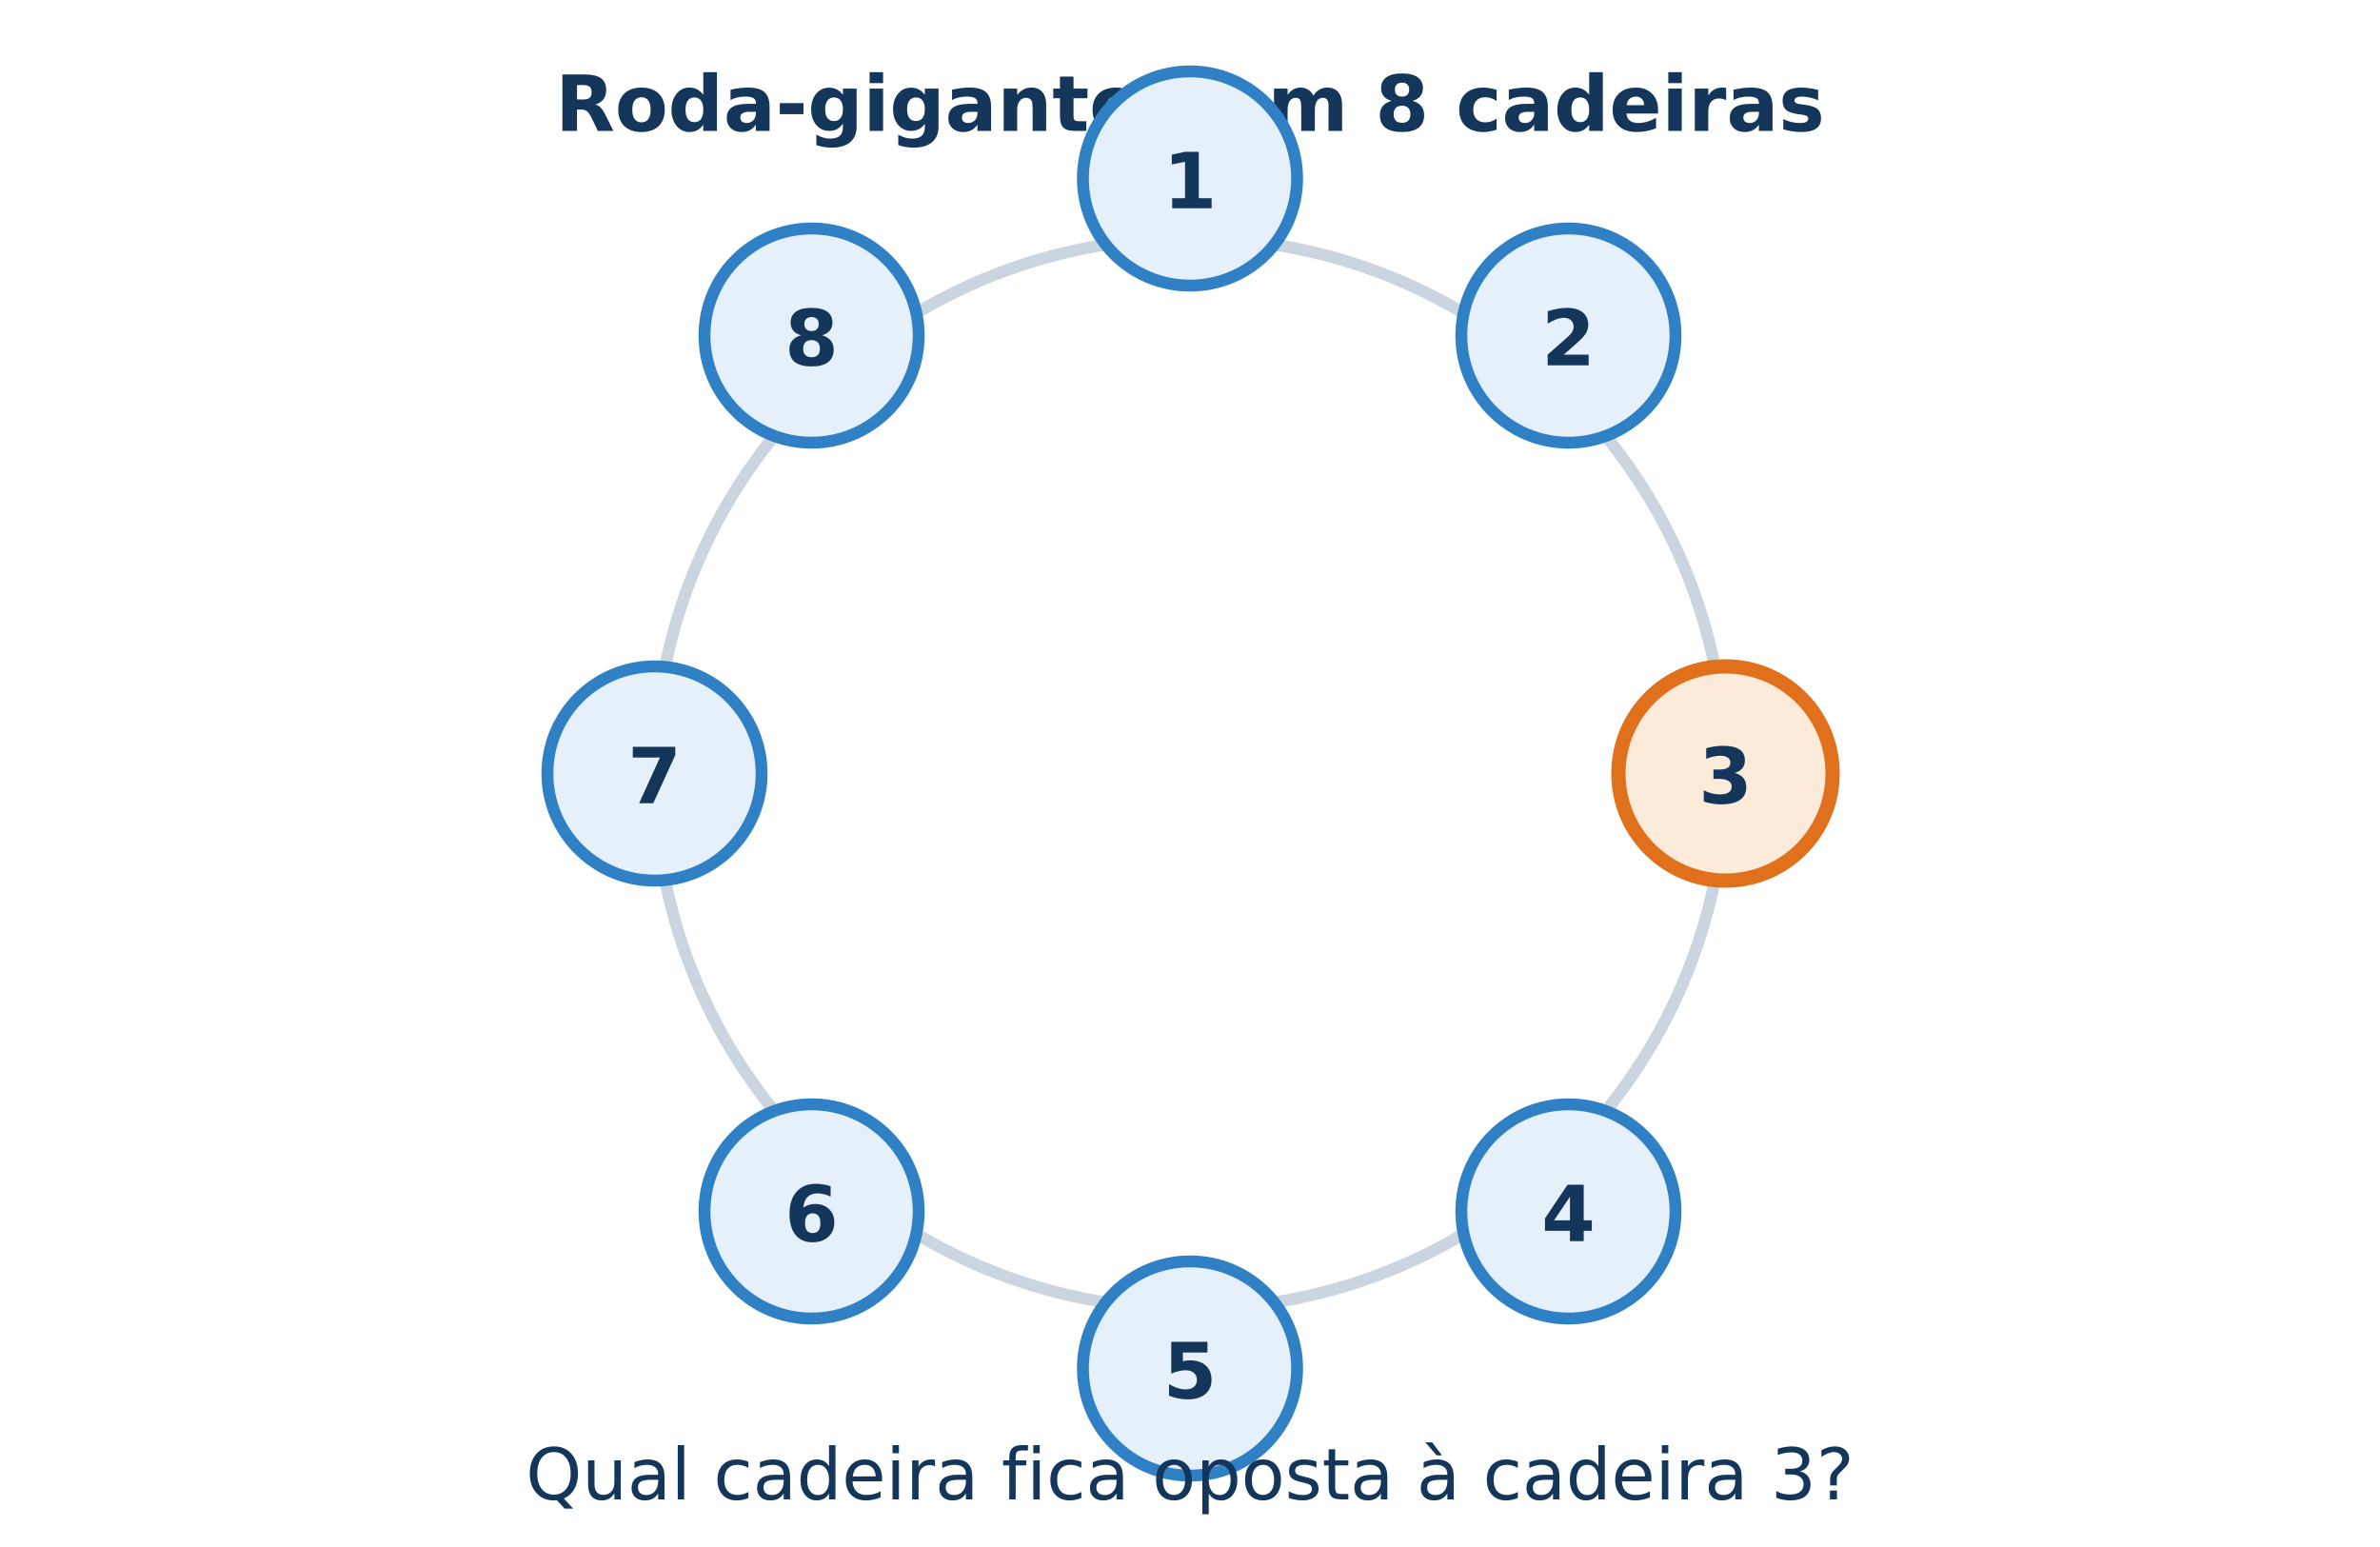
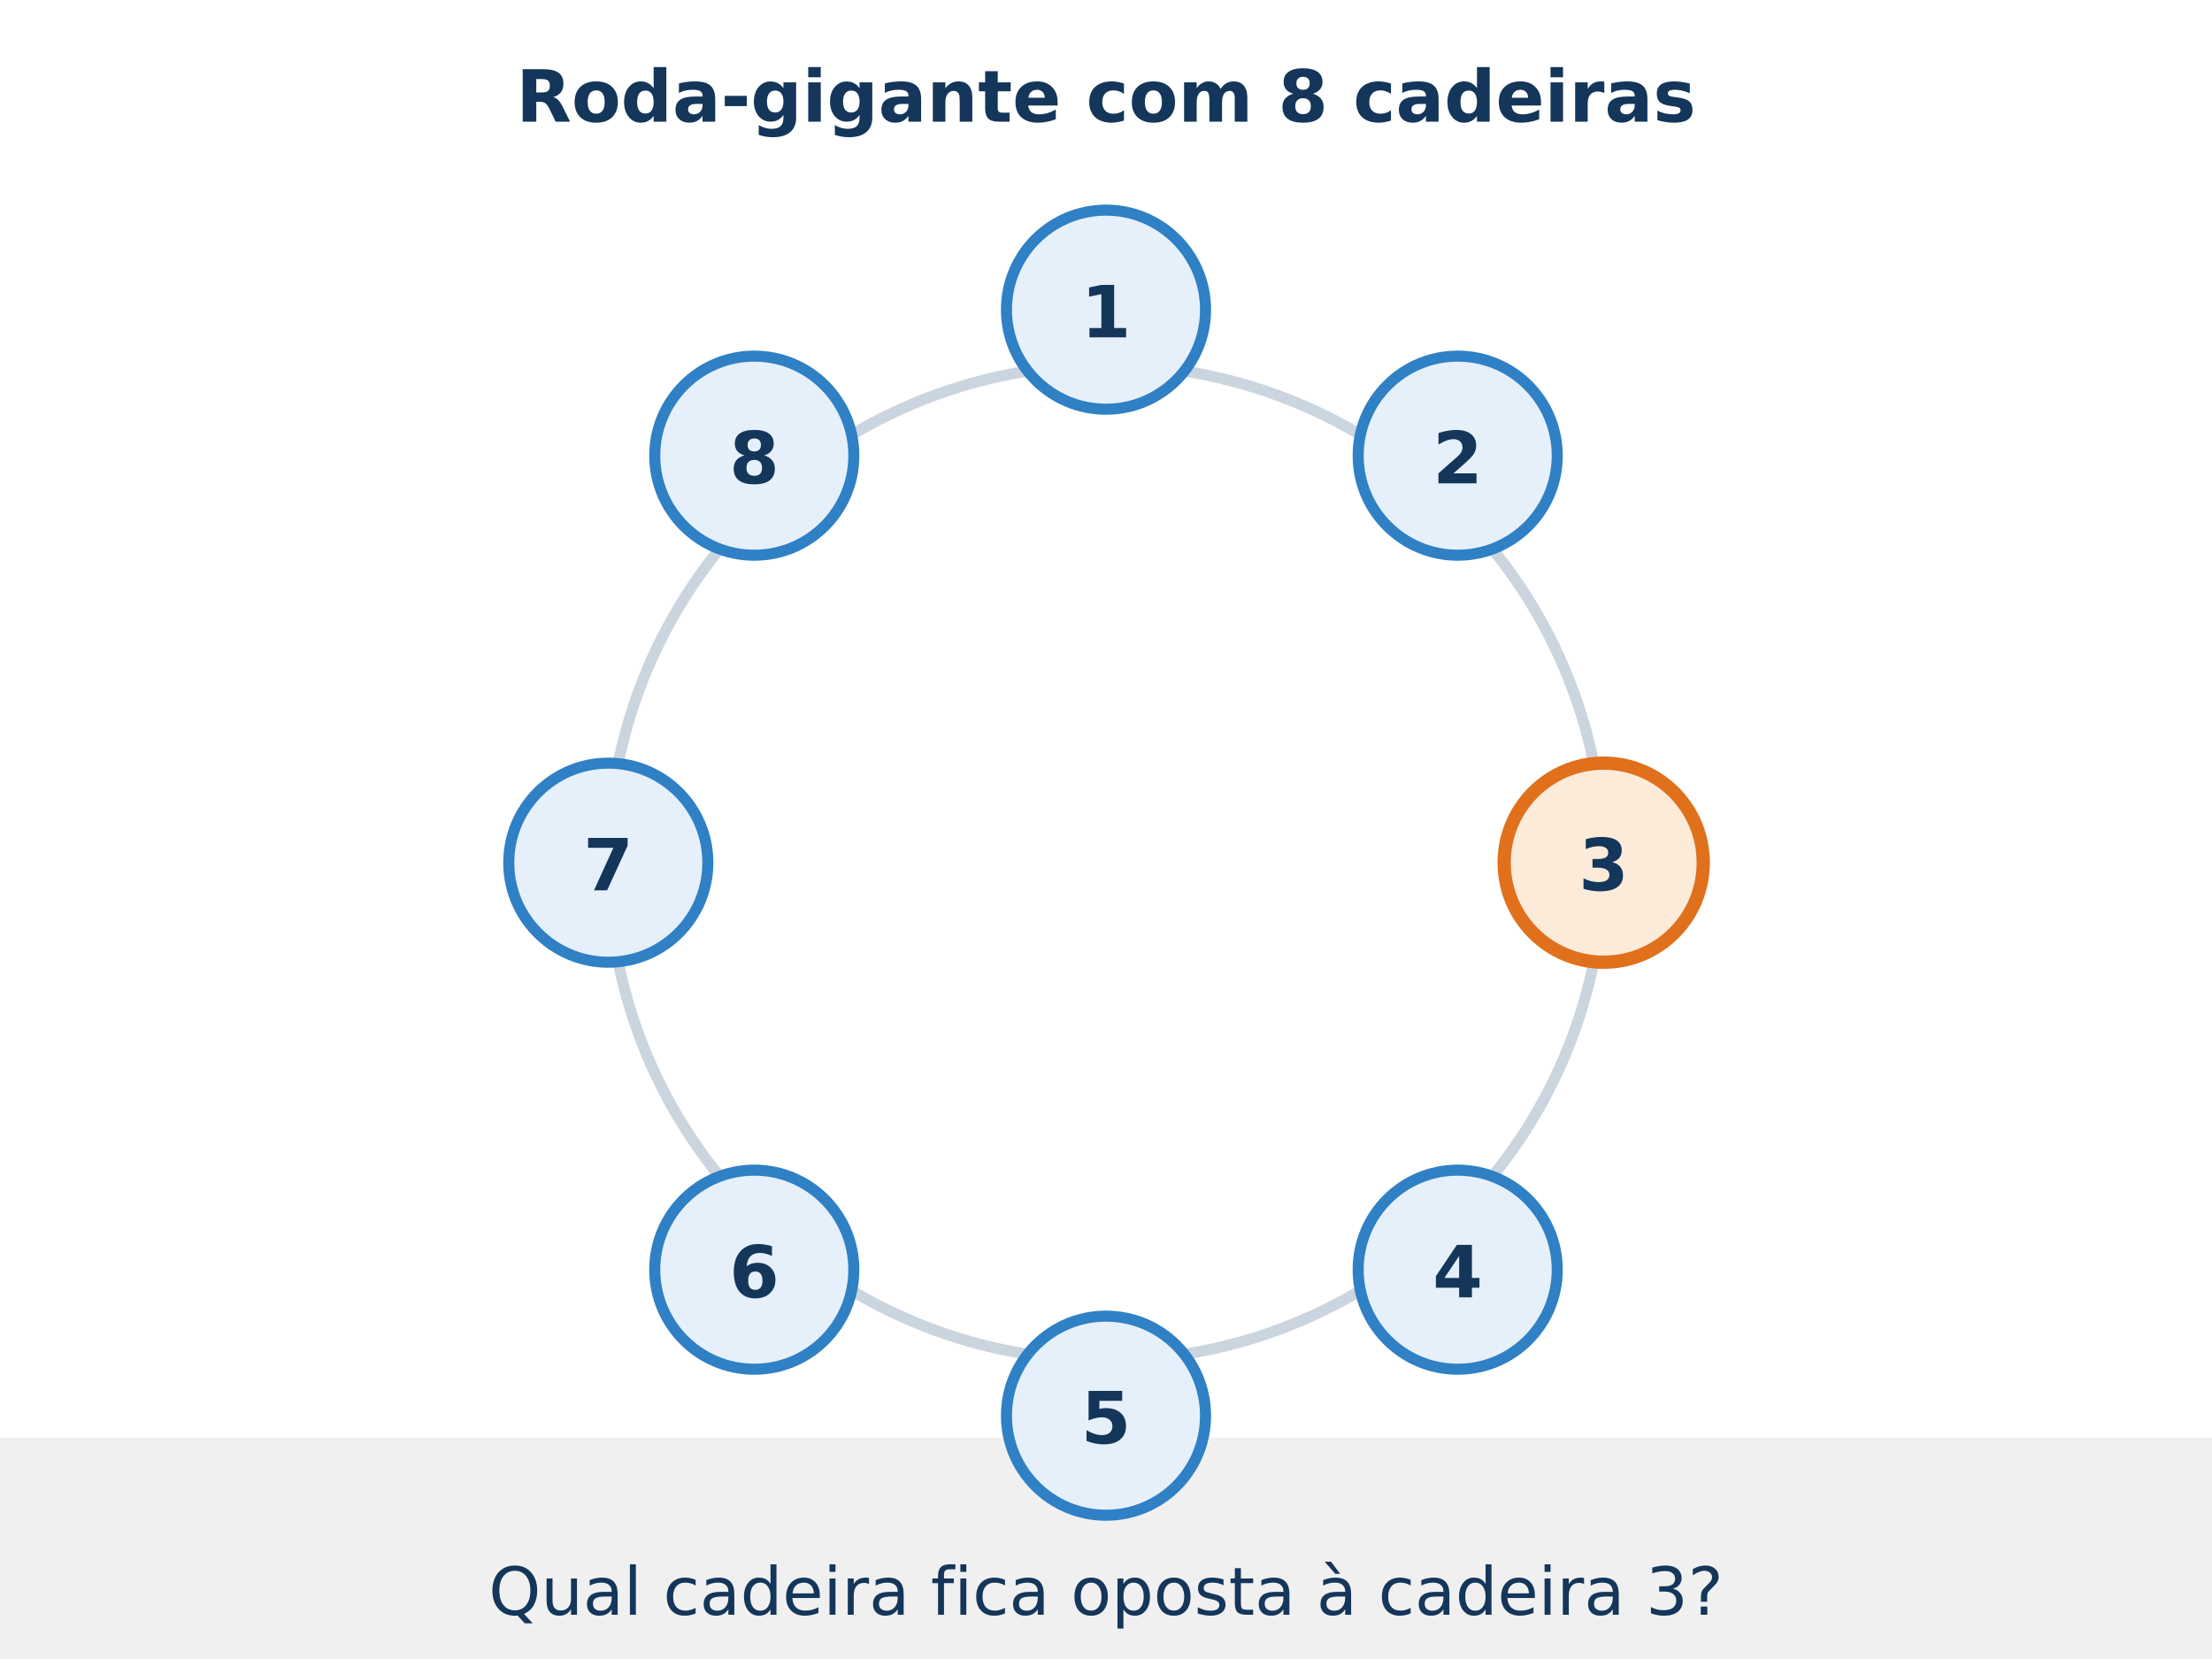
- <svg xmlns="http://www.w3.org/2000/svg" viewBox="0 0 400 260">
-   <rect width="400" height="260" fill="white" />
-   <text x="200" y="22" font-family="DejaVu Sans" font-size="13" font-weight="bold" fill="#14365A" text-anchor="middle">Roda-gigante com 8 cadeiras</text>
-   <circle cx="200" cy="130" r="90" fill="none" stroke="#CBD5DF" stroke-width="2" />
-   <circle cx="200" cy="30" r="18" fill="#E6F0FA" stroke="#2F80C4" stroke-width="2" />
-   <text x="200" y="35" font-family="DejaVu Sans" font-size="13" font-weight="bold" fill="#14365A" text-anchor="middle">1</text>
-   <circle cx="263.6" cy="56.4" r="18" fill="#E6F0FA" stroke="#2F80C4" stroke-width="2" />
-   <text x="263.6" y="61.4" font-family="DejaVu Sans" font-size="13" font-weight="bold" fill="#14365A" text-anchor="middle">2</text>
-   <circle cx="290" cy="130" r="18" fill="#FCEBD9" stroke="#E0701B" stroke-width="2.4" />
-   <text x="290" y="135" font-family="DejaVu Sans" font-size="13" font-weight="bold" fill="#14365A" text-anchor="middle">3</text>
-   <circle cx="263.6" cy="203.6" r="18" fill="#E6F0FA" stroke="#2F80C4" stroke-width="2" />
-   <text x="263.6" y="208.6" font-family="DejaVu Sans" font-size="13" font-weight="bold" fill="#14365A" text-anchor="middle">4</text>
-   <circle cx="200" cy="230" r="18" fill="#E6F0FA" stroke="#2F80C4" stroke-width="2" />
-   <text x="200" y="235" font-family="DejaVu Sans" font-size="13" font-weight="bold" fill="#14365A" text-anchor="middle">5</text>
-   <circle cx="136.4" cy="203.6" r="18" fill="#E6F0FA" stroke="#2F80C4" stroke-width="2" />
-   <text x="136.4" y="208.6" font-family="DejaVu Sans" font-size="13" font-weight="bold" fill="#14365A" text-anchor="middle">6</text>
-   <circle cx="110" cy="130" r="18" fill="#E6F0FA" stroke="#2F80C4" stroke-width="2" />
-   <text x="110" y="135" font-family="DejaVu Sans" font-size="13" font-weight="bold" fill="#14365A" text-anchor="middle">7</text>
-   <circle cx="136.4" cy="56.4" r="18" fill="#E6F0FA" stroke="#2F80C4" stroke-width="2" />
-   <text x="136.4" y="61.4" font-family="DejaVu Sans" font-size="13" font-weight="bold" fill="#14365A" text-anchor="middle">8</text>
-   <text x="200" y="252" font-family="DejaVu Sans" font-size="12" fill="#14365A" text-anchor="middle">Qual cadeira fica oposta à cadeira 3?</text>
+ <svg xmlns="http://www.w3.org/2000/svg" viewBox="0 0 400 300" version="1.1" id="svg10" width="400" height="300">
+   <defs id="defs10" />
+   <rect width="400" height="260" fill="#ffffff" id="rect1" x="0" y="0" />
+   <text x="200" y="22" font-family="'DejaVu Sans'" font-size="13px" font-weight="bold" fill="#14365a" text-anchor="middle" id="text1">Roda-gigante com 8 cadeiras</text>
+   <circle cx="200" cy="156" r="90" fill="none" stroke="#cbd5df" stroke-width="2" id="circle1" />
+   <circle cx="200" cy="56" r="18" fill="#e6f0fa" stroke="#2f80c4" stroke-width="2" id="circle2" />
+   <text x="200" y="61" font-family="'DejaVu Sans'" font-size="13px" font-weight="bold" fill="#14365a" text-anchor="middle" id="text2">1</text>
+   <circle cx="263.6" cy="82.4" r="18" fill="#e6f0fa" stroke="#2f80c4" stroke-width="2" id="circle3" />
+   <text x="263.6" y="87.4" font-family="'DejaVu Sans'" font-size="13px" font-weight="bold" fill="#14365a" text-anchor="middle" id="text3">2</text>
+   <circle cx="290" cy="156" r="18" fill="#fcebd9" stroke="#e0701b" stroke-width="2.4" id="circle4" />
+   <text x="290" y="161" font-family="'DejaVu Sans'" font-size="13px" font-weight="bold" fill="#14365a" text-anchor="middle" id="text4">3</text>
+   <circle cx="263.6" cy="229.6" r="18" fill="#e6f0fa" stroke="#2f80c4" stroke-width="2" id="circle5" />
+   <text x="263.6" y="234.6" font-family="'DejaVu Sans'" font-size="13px" font-weight="bold" fill="#14365a" text-anchor="middle" id="text5">4</text>
+   <circle cx="200" cy="256" r="18" fill="#e6f0fa" stroke="#2f80c4" stroke-width="2" id="circle6" />
+   <text x="200" y="261" font-family="'DejaVu Sans'" font-size="13px" font-weight="bold" fill="#14365a" text-anchor="middle" id="text6">5</text>
+   <circle cx="136.4" cy="229.6" r="18" fill="#e6f0fa" stroke="#2f80c4" stroke-width="2" id="circle7" />
+   <text x="136.4" y="234.6" font-family="'DejaVu Sans'" font-size="13px" font-weight="bold" fill="#14365a" text-anchor="middle" id="text7">6</text>
+   <circle cx="110" cy="156" r="18" fill="#e6f0fa" stroke="#2f80c4" stroke-width="2" id="circle8" />
+   <text x="110" y="161" font-family="'DejaVu Sans'" font-size="13px" font-weight="bold" fill="#14365a" text-anchor="middle" id="text8">7</text>
+   <circle cx="136.4" cy="82.4" r="18" fill="#e6f0fa" stroke="#2f80c4" stroke-width="2" id="circle9" />
+   <text x="136.4" y="87.4" font-family="'DejaVu Sans'" font-size="13px" font-weight="bold" fill="#14365a" text-anchor="middle" id="text9">8</text>
+   <text x="200" y="292" font-family="'DejaVu Sans'" font-size="12px" fill="#14365a" text-anchor="middle" id="text10">Qual cadeira fica oposta à cadeira 3?</text>
</svg>
